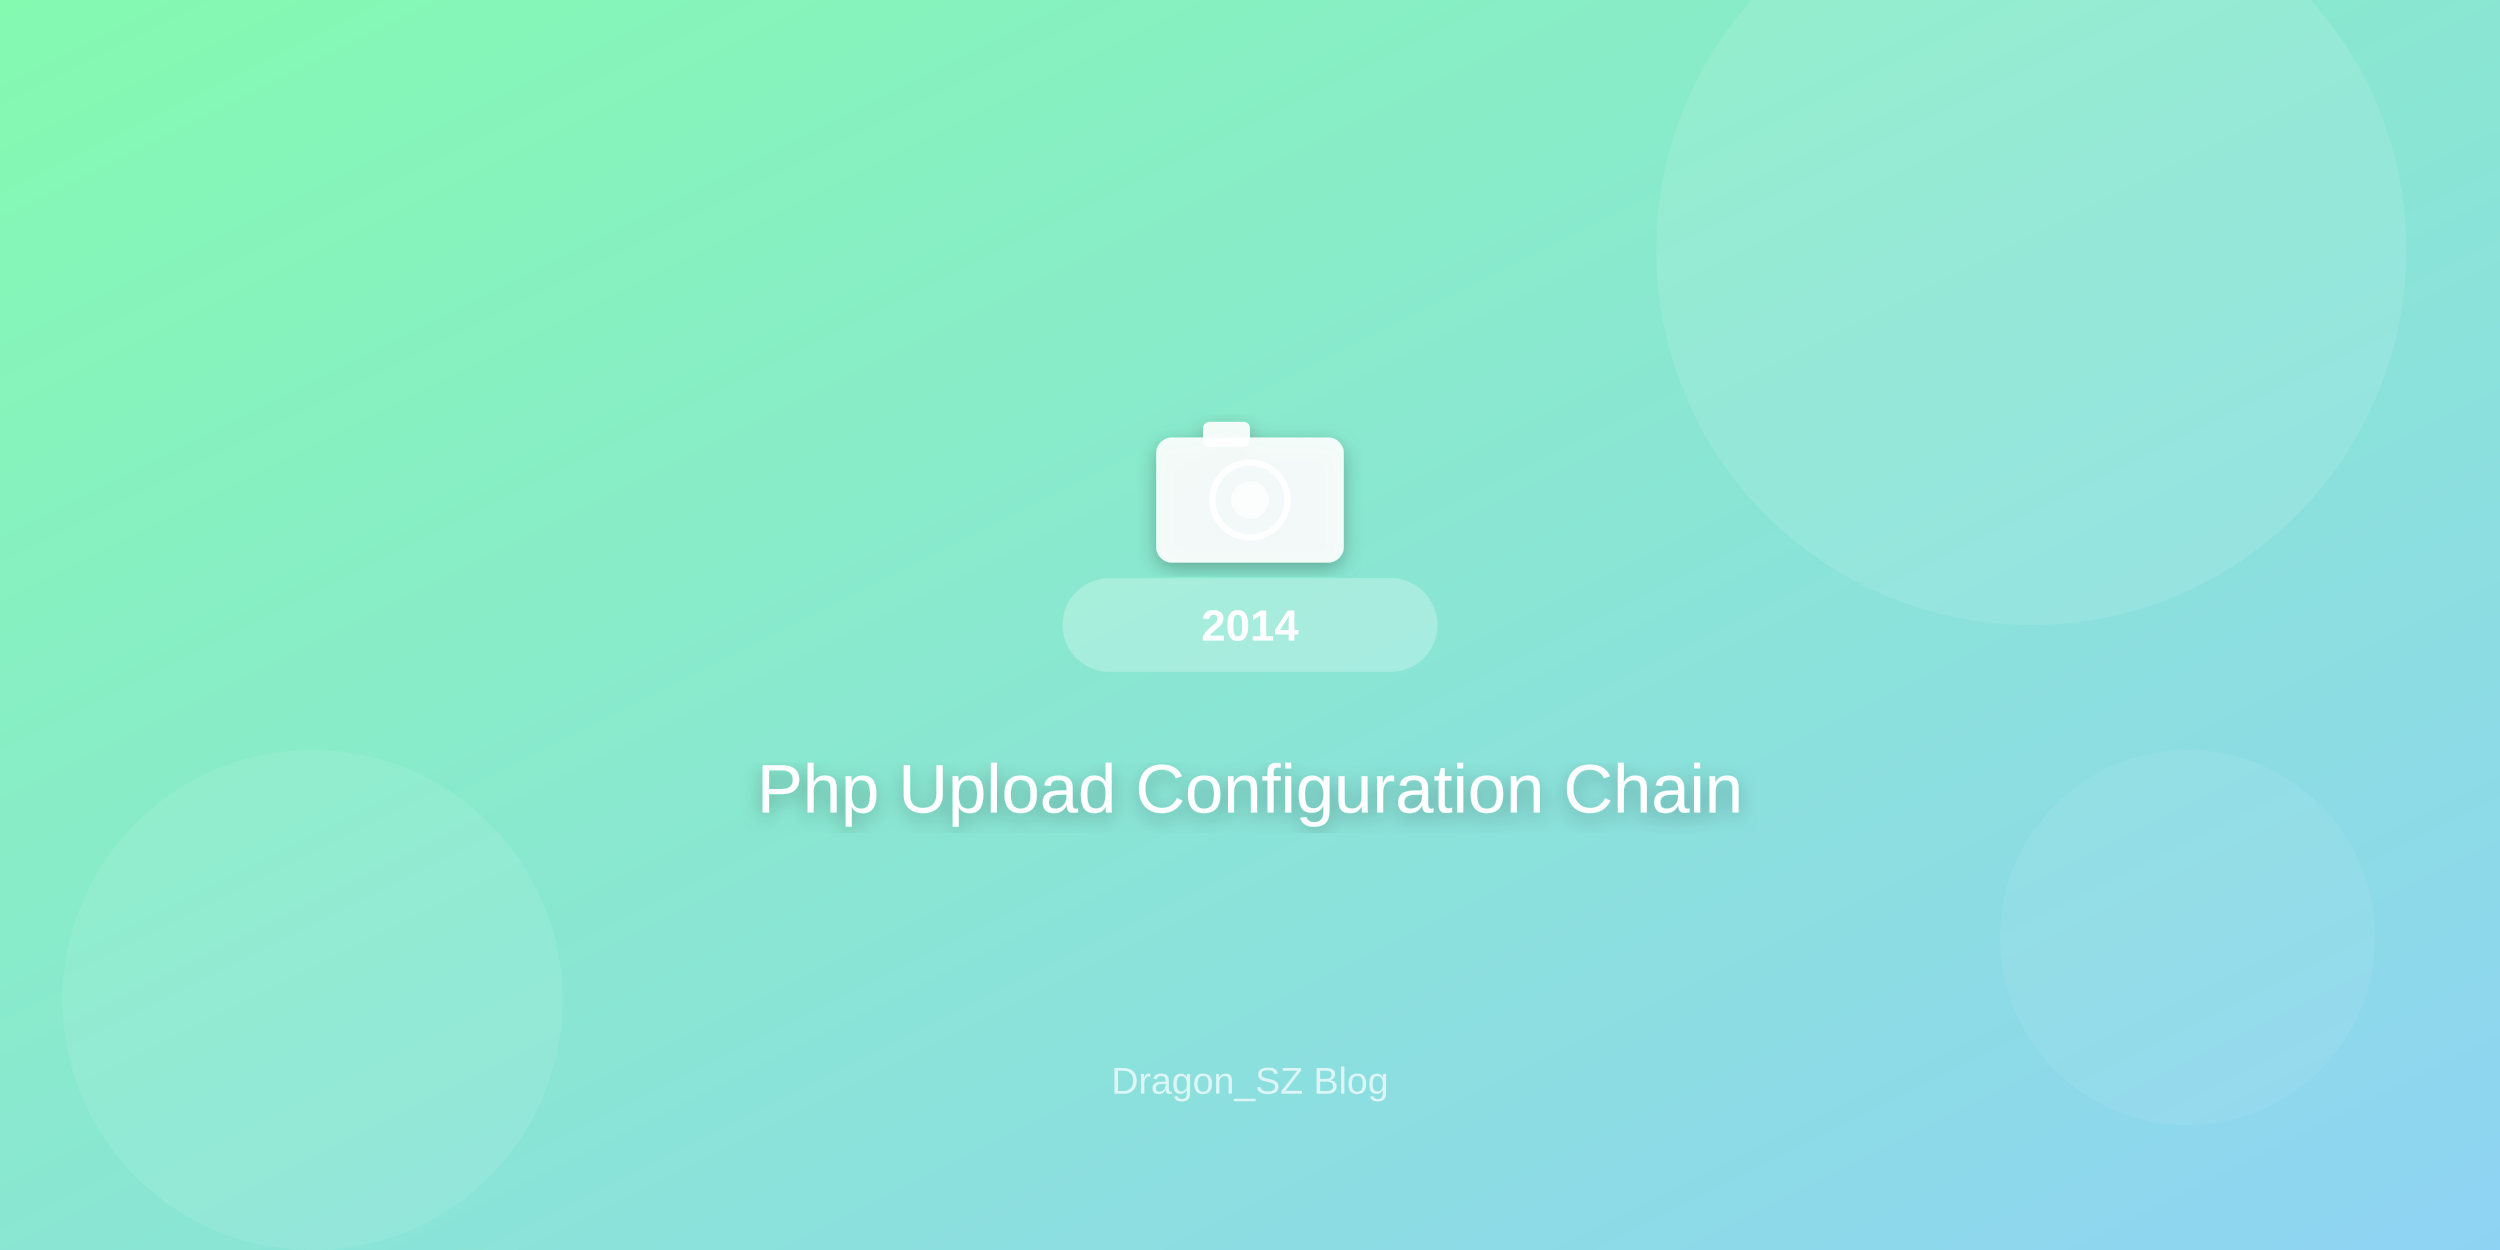
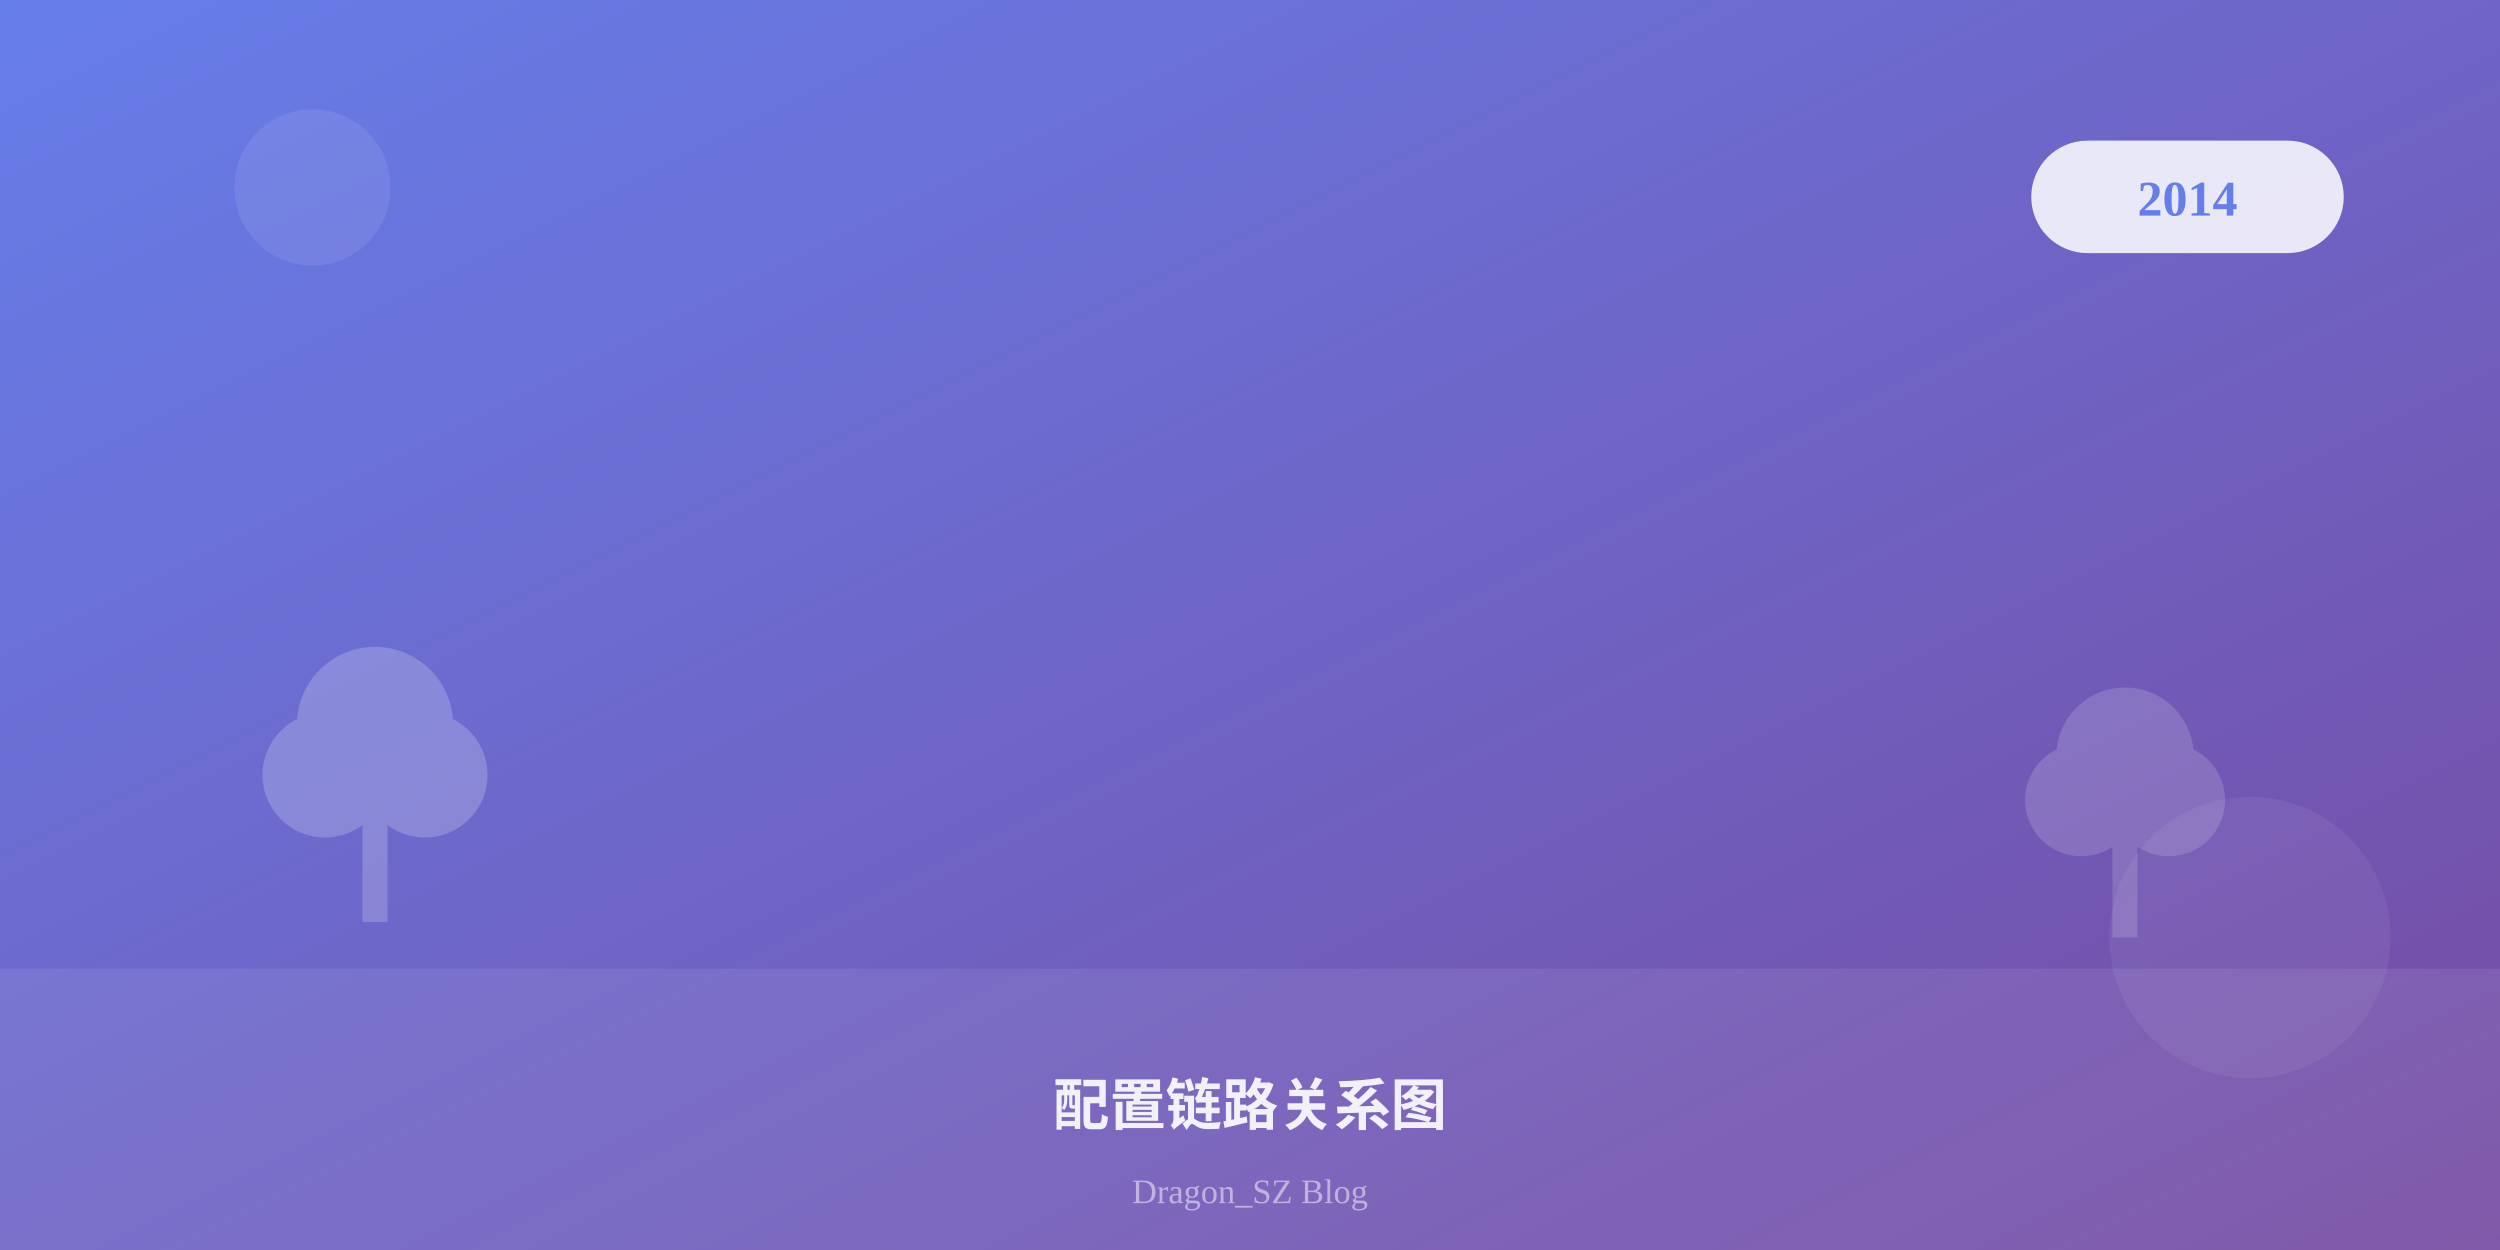
- <svg xmlns="http://www.w3.org/2000/svg" width="800" height="400" viewBox="0 0 800 400">
+ <svg xmlns="http://www.w3.org/2000/svg" viewBox="0 0 800 400" width="100%" height="100%">
  <defs>
-     <linearGradient id="grad" x1="0%" y1="0%" x2="100%" y2="100%">
-       <stop offset="0%" style="stop-color:#84fab0;stop-opacity:1" />
-       <stop offset="100%" style="stop-color:#8fd3f4;stop-opacity:1" />
+     <linearGradient id="bg" x1="0%" y1="0%" x2="100%" y2="100%">
+       <stop offset="0%" style="stop-color:#667eea;stop-opacity:1" />
+       <stop offset="100%" style="stop-color:#764ba2;stop-opacity:1" />
    </linearGradient>
-     <filter id="shadow">
-       <feDropShadow dx="0" dy="2" stdDeviation="3" flood-opacity="0.3" />
-     </filter>
  </defs>
-   <rect width="800" height="400" fill="url(#grad)" rx="0" />
-   <circle cx="650" cy="80" r="120" fill="white" opacity="0.1" />
-   <circle cx="100" cy="320" r="80" fill="white" opacity="0.08" />
-   <circle cx="700" cy="300" r="60" fill="white" opacity="0.06" />
-   <g transform="translate(360, 120)" filter="url(#shadow)">
-     <rect x="10" y="20" width="60" height="40" rx="5" fill="white" opacity="0.9" />
-     <circle cx="40" cy="40" r="12" fill="none" stroke="white" stroke-width="2" opacity="0.9" />
-     <circle cx="40" cy="40" r="6" fill="white" opacity="0.7" />
-     <rect x="25" y="15" width="15" height="8" rx="2" fill="white" opacity="0.9" />
+   <rect width="800" height="400" fill="url(#bg)" />
+   <g transform="translate(120, 240)" opacity="0.2">
+     <rect x="-4" y="0" width="8" height="55" fill="white" />
+     <circle cx="0" cy="-8" r="25" fill="white" />
+     <circle cx="-16" cy="8" r="20" fill="white" />
+     <circle cx="16" cy="8" r="20" fill="white" />
  </g>
-   <rect x="340" y="185" width="120" height="30" rx="15" fill="white" opacity="0.25" />
-   <text x="400" y="205" font-family="Arial, sans-serif" font-size="14" fill="white" text-anchor="middle" font-weight="bold">2014</text>
-   <text x="400" y="260" font-family="Arial, sans-serif" font-size="22" fill="white" text-anchor="middle" filter="url(#shadow)">Php Upload Configuration Chain</text>
-   <text x="400" y="350" font-family="Arial, sans-serif" font-size="12" fill="white" text-anchor="middle" opacity="0.7">Dragon_SZ Blog</text>
+   <g transform="translate(680, 250)" opacity="0.15">
+     <rect x="-4" y="0" width="8" height="50" fill="white" />
+     <circle cx="0" cy="-8" r="22" fill="white" />
+     <circle cx="-14" cy="6" r="18" fill="white" />
+     <circle cx="14" cy="6" r="18" fill="white" />
+   </g>
+   <circle cx="100" cy="60" r="25" fill="white" opacity="0.08" />
+   <circle cx="720" cy="300" r="45" fill="white" opacity="0.06" />
+   <rect x="0" y="310" width="800" height="90" fill="white" opacity="0.08" />
+   <g transform="translate(650, 45)">
+     <rect width="100" height="36" rx="18" fill="white" opacity="0.85" />
+     <text x="50" y="24" text-anchor="middle" font-size="16" font-weight="bold" fill="#667eea">2014</text>
+   </g>
+   <text x="400" y="360" text-anchor="middle" font-size="18" font-weight="bold" fill="white" opacity="0.9">配置链路关系图</text>
+   <text x="400" y="385" text-anchor="middle" font-size="11" fill="white" opacity="0.5">Dragon_SZ Blog</text>
</svg>
